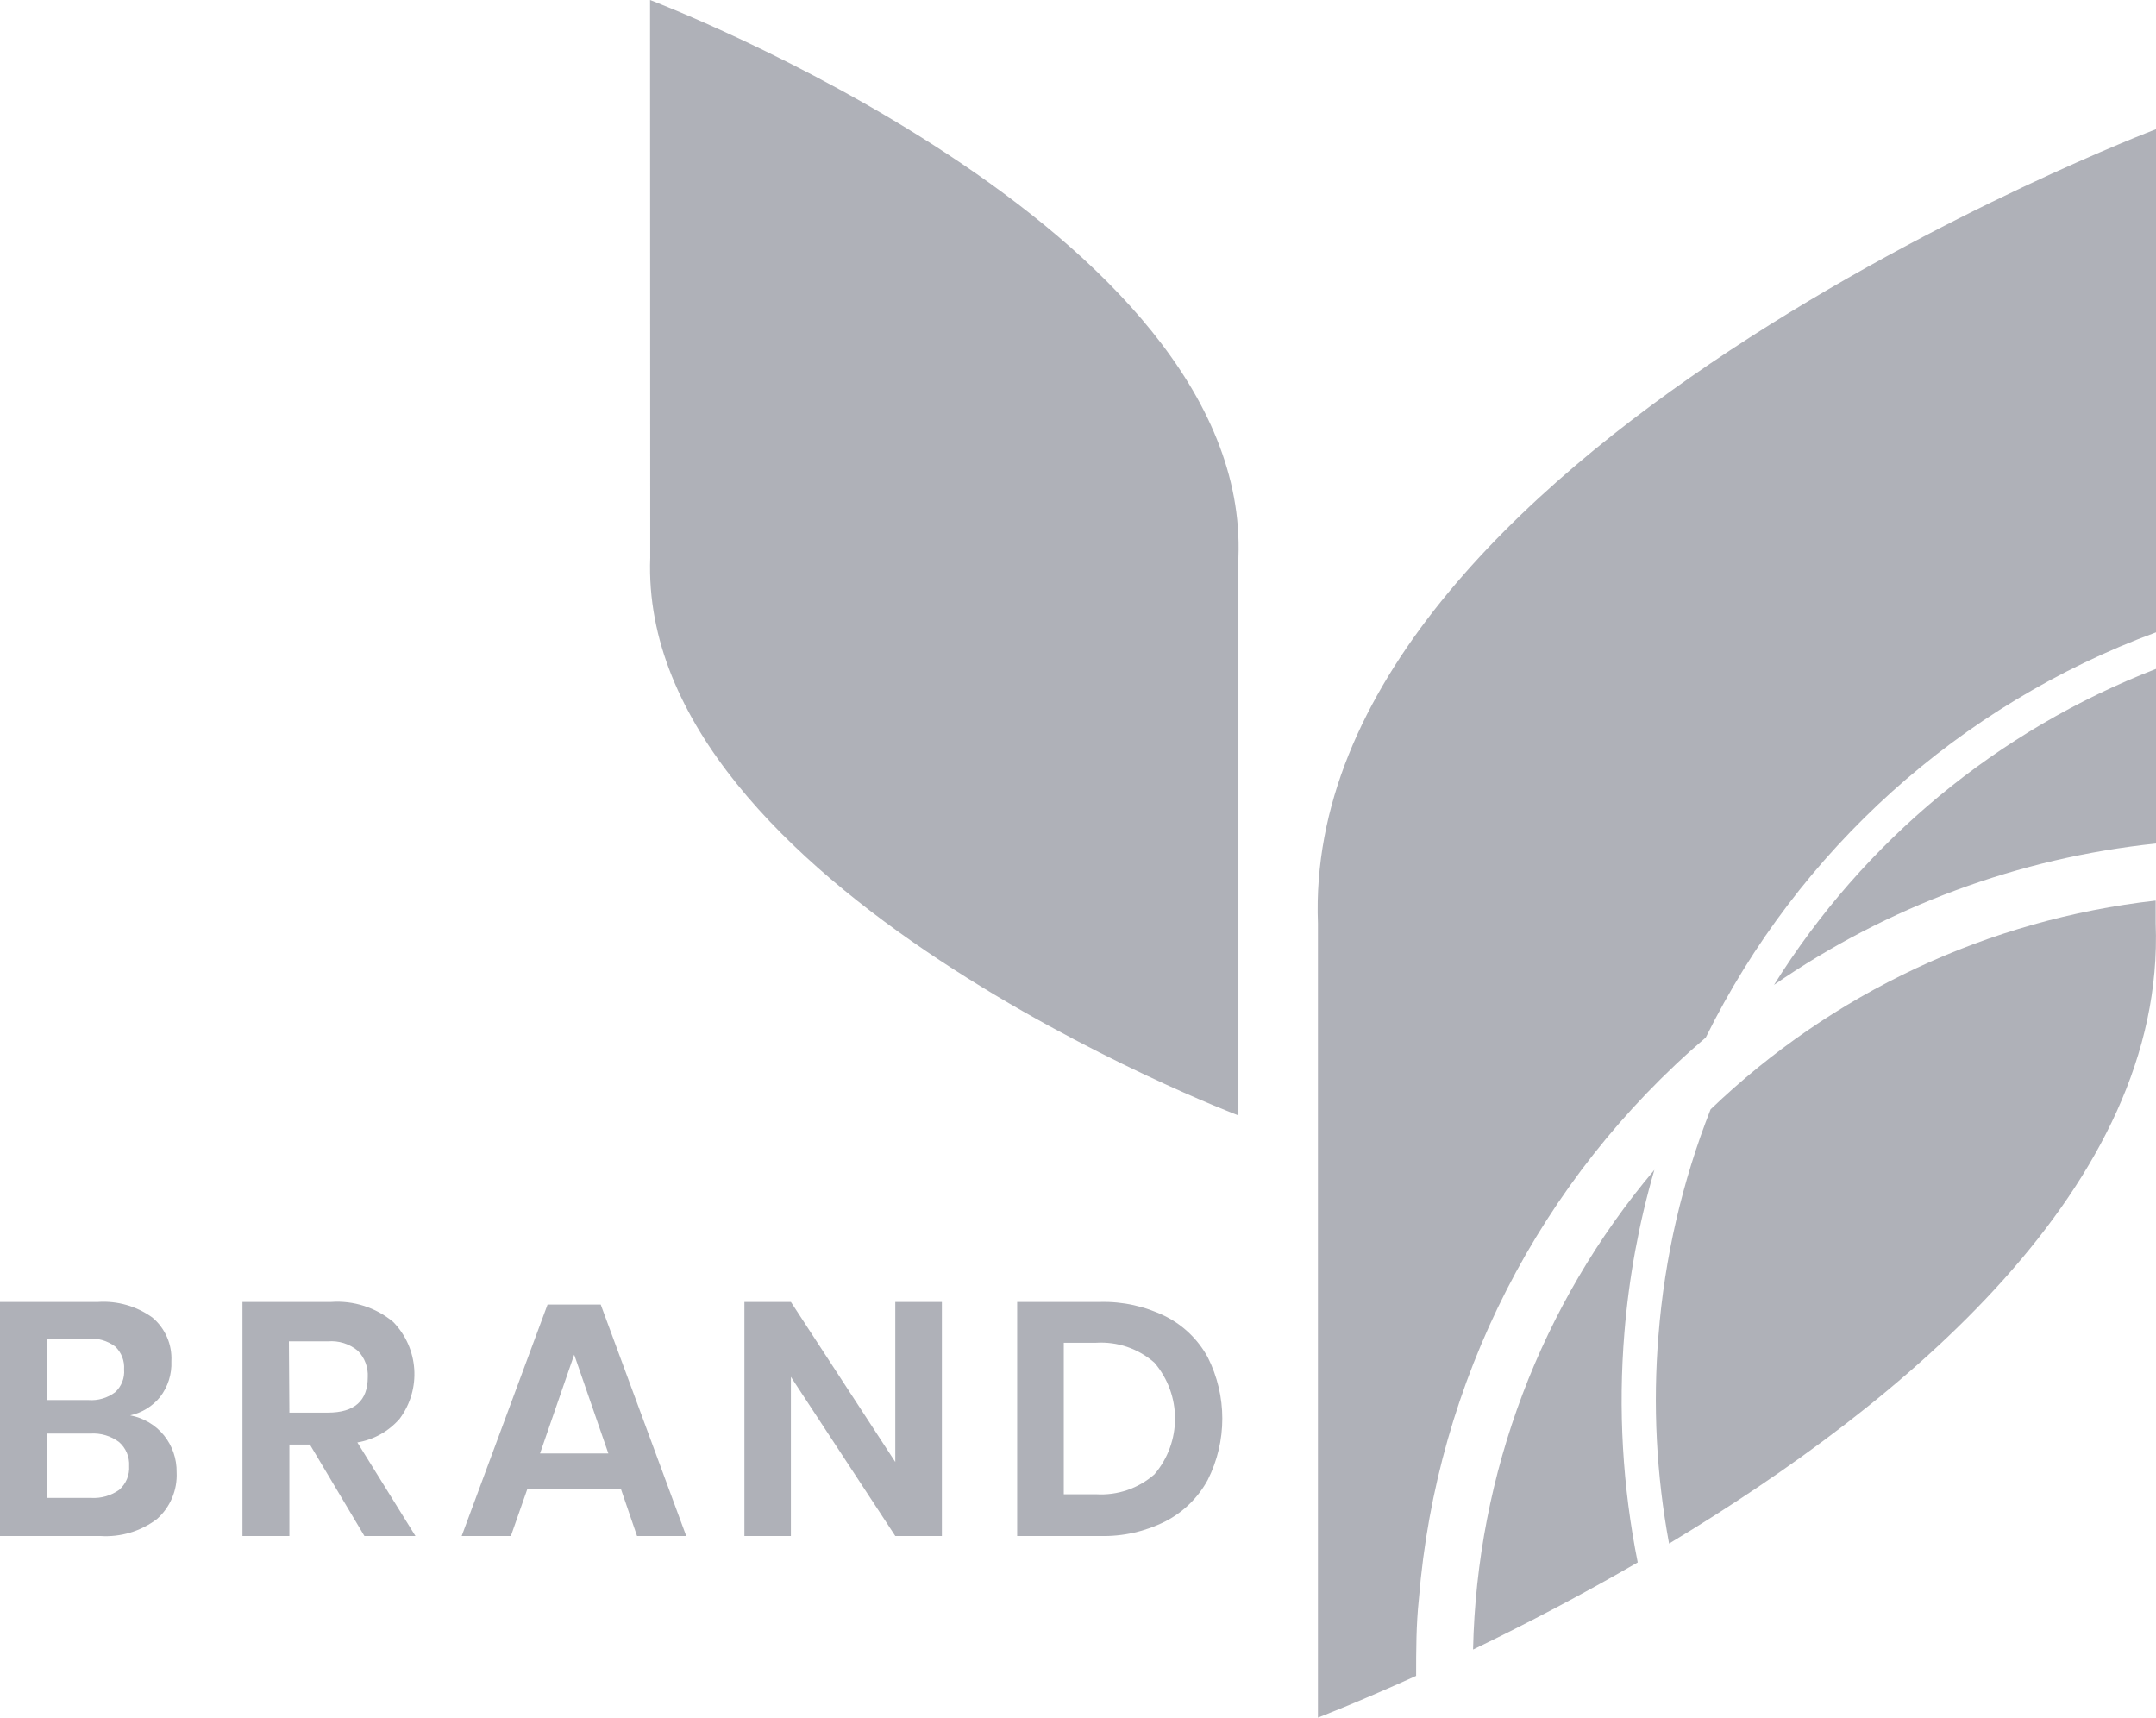
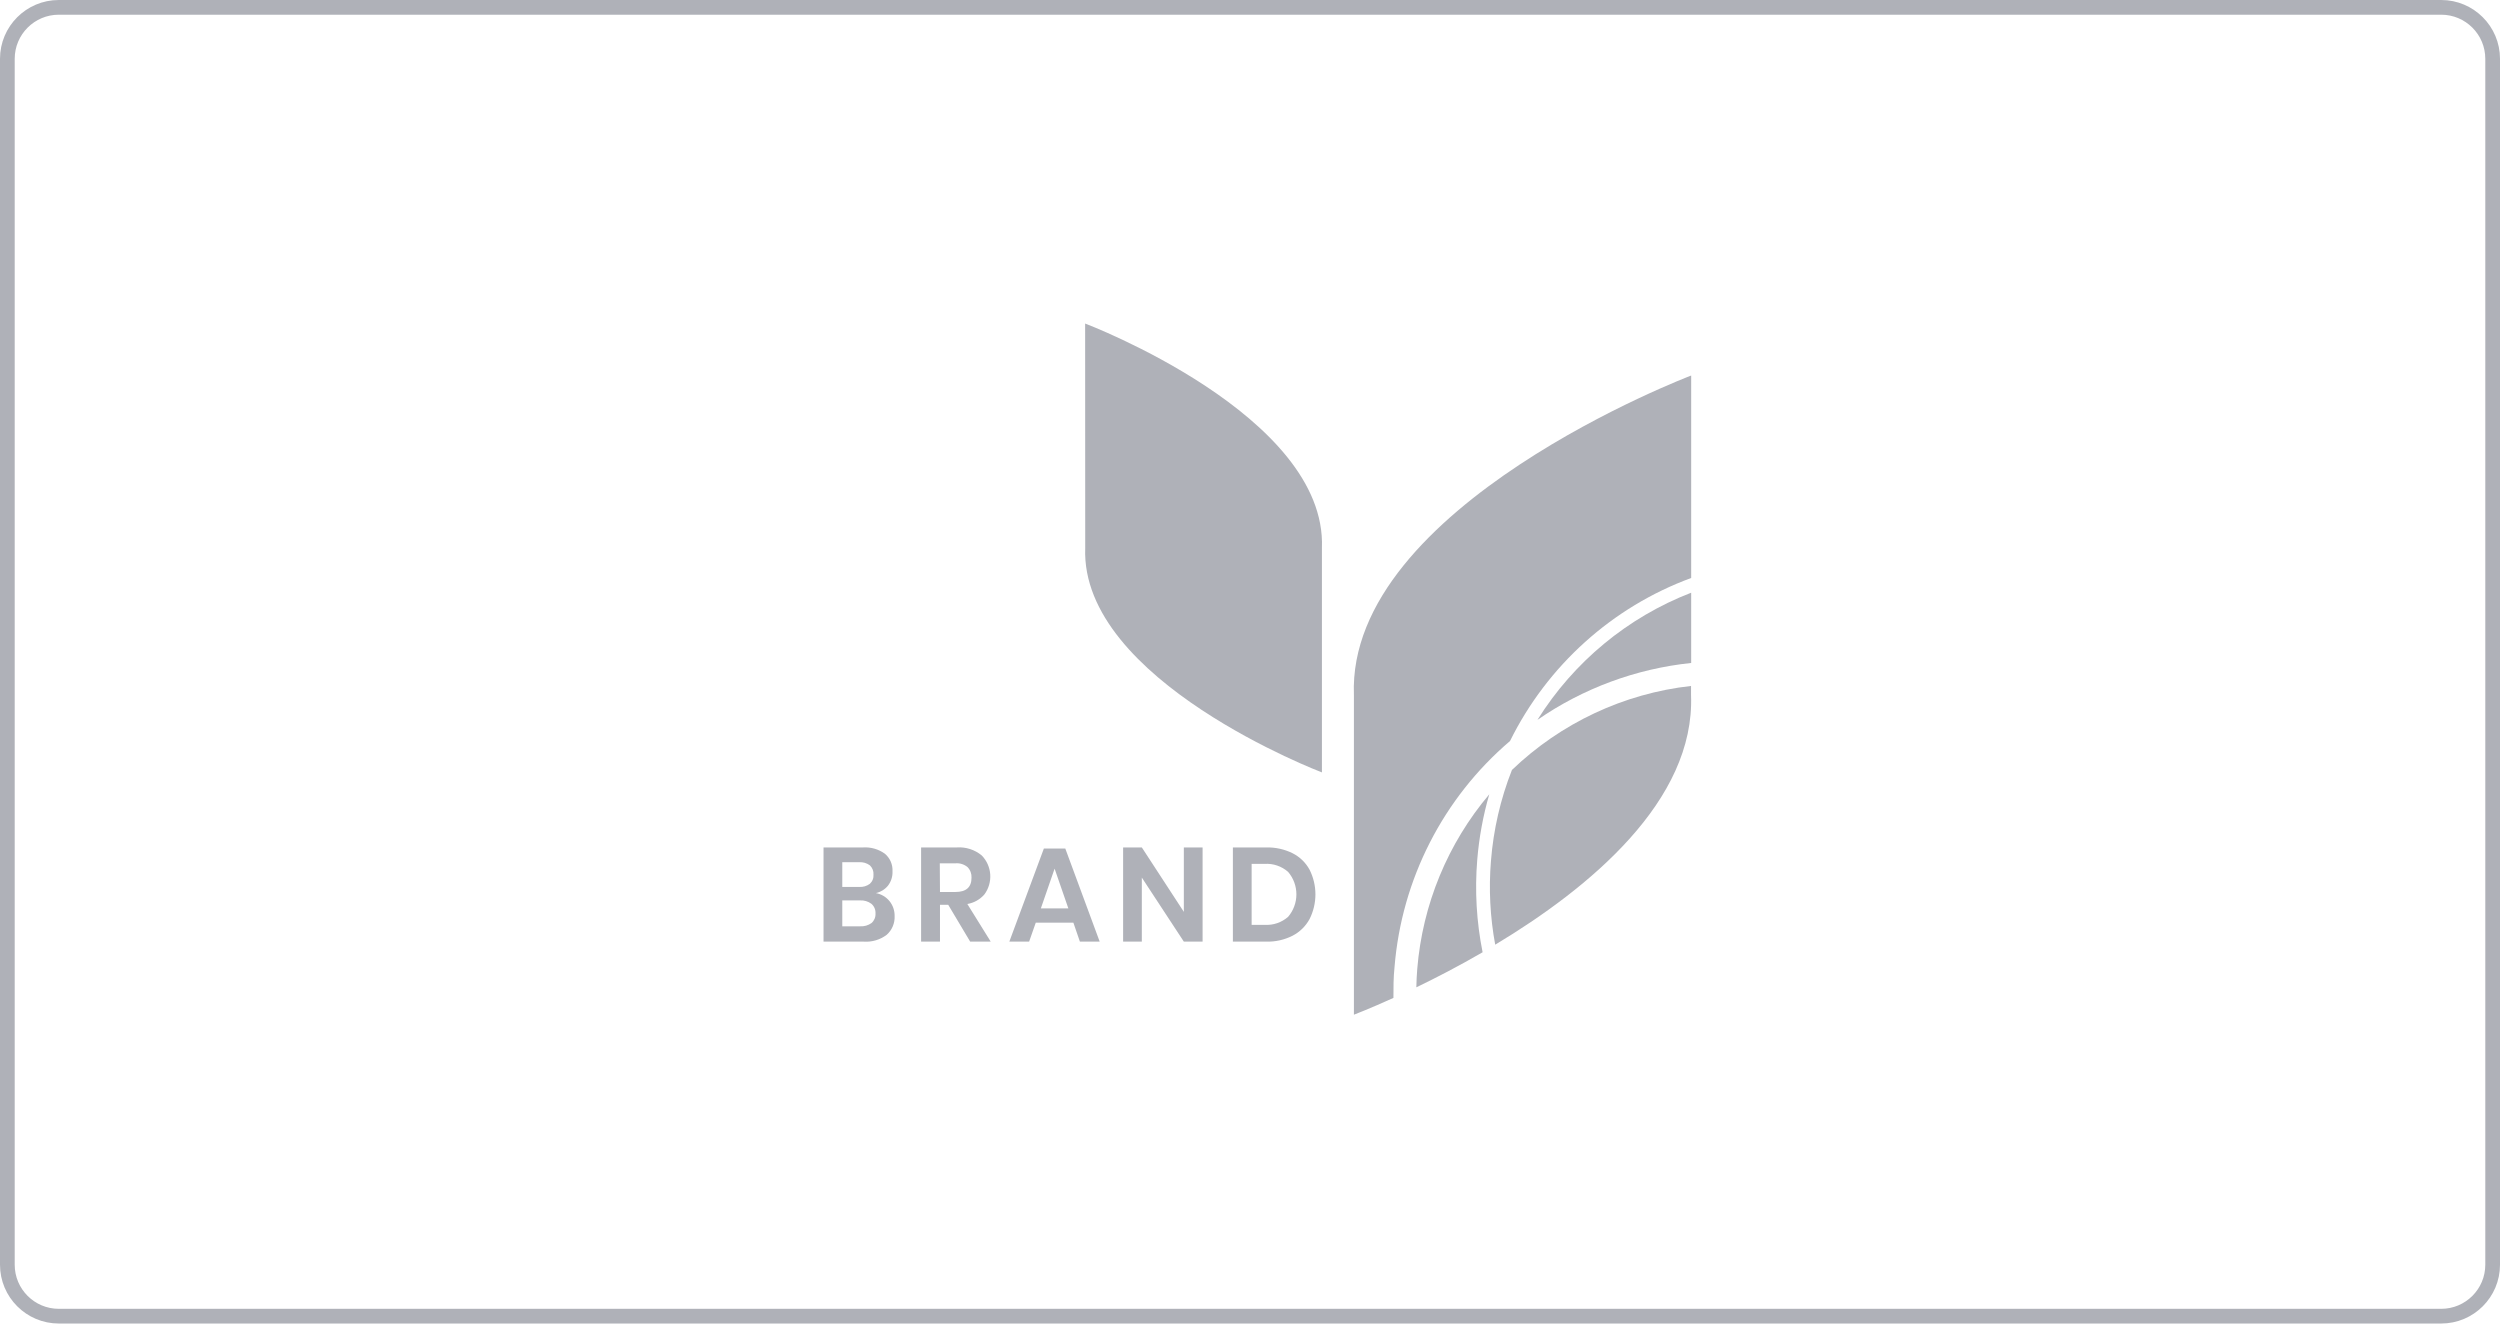
- <svg xmlns="http://www.w3.org/2000/svg" width="59" height="47" fill="none">
-   <path d="M4.488 39.278c.23.285.352.643.346 1.01a1.605 1.605 0 01-.536 1.277c-.447.339-1 .504-1.559.466H0v-6.405h2.683a2.284 2.284 0 011.487.426 1.463 1.463 0 01.52 1.198c.016.353-.095.7-.311.98-.209.254-.496.43-.817.5.363.067.692.26.926.548zm-3.213-.967H2.42c.261.02.52-.056.73-.213a.76.76 0 00.246-.626.788.788 0 00-.243-.626 1.107 1.107 0 00-.751-.215H1.275v1.68zm1.988 2.456a.795.795 0 00.271-.65.81.81 0 00-.277-.658 1.18 1.18 0 00-.78-.231H1.276v1.761h1.218c.274.016.546-.062.77-.222zM9.972 42.031L8.48 39.528h-.561v2.503H6.635v-6.405h2.43a2.39 2.39 0 011.693.545 2.047 2.047 0 01.18 2.65c-.3.345-.709.575-1.159.65l1.59 2.56H9.972zM7.92 38.655h1.05c.73 0 1.094-.323 1.094-.97a.956.956 0 00-.268-.72 1.134 1.134 0 00-.826-.26H7.906l.013 1.95zM16.99 40.742h-2.558l-.452 1.29h-1.346l2.35-6.334h1.455l2.34 6.333h-1.346l-.442-1.289zm-.342-.97l-.935-2.703-.935 2.703h1.87zM25.776 42.031H24.5l-2.857-4.355v4.355h-1.272v-6.405h1.272l2.857 4.38v-4.38h1.275v6.405zM33.05 40.498a2.757 2.757 0 01-1.153 1.13c-.555.281-1.17.42-1.792.403h-2.27v-6.405h2.27a3.816 3.816 0 011.792.395c.488.246.89.636 1.153 1.117a3.735 3.735 0 010 3.36zm-1.459-.153a2.352 2.352 0 000-3.057 2.21 2.21 0 00-1.595-.545h-.885v4.146h.885a2.21 2.21 0 001.595-.544zM17.789 0S34.24 6.236 33.89 15.26v15.263s-16.439-6.24-16.096-15.263L17.789 0zM48.547 26.95A22.485 22.485 0 0159 23.082v-4.778a21.466 21.466 0 00-10.453 8.646z" fill="#AFB1B8" />
-   <path d="M46.68 28.389A22.381 22.381 0 0159 17.303V3.536s-23.43 8.883-22.934 21.733V47s1.044-.397 2.687-1.142c0-.695 0-1.396.075-2.1A22.605 22.605 0 0146.68 28.39z" fill="#AFB1B8" />
-   <path d="M44.453 36.462c.123-1.507.397-2.998.82-4.45a21.04 21.04 0 00-4.962 13.126 67.976 67.976 0 004.506-2.384 22.574 22.574 0 01-.364-6.292zM45.385 36.54a21.58 21.58 0 00.29 5.698c6.4-3.846 13.593-9.788 13.316-16.969v-.625a20.972 20.972 0 00-12.18 5.713 21.49 21.49 0 00-1.426 6.183z" fill="#AFB1B8" />
+ <svg xmlns="http://www.w3.org/2000/svg" width="170" height="90" viewBox="0 0 170 90" fill="none">
+   <rect x="0.5" y="0.5" width="169" height="89" rx="3.5" stroke="#AFB1B8" />
+   <path d="M60.488 61.278C60.718 61.563 60.84 61.921 60.834 62.288C60.845 62.528 60.803 62.767 60.71 62.988C60.618 63.209 60.477 63.406 60.297 63.565C59.851 63.904 59.298 64.069 58.739 64.031H56V57.626H58.683C59.213 57.591 59.738 57.741 60.17 58.052C60.343 58.197 60.48 58.381 60.571 58.589C60.661 58.797 60.702 59.024 60.69 59.25C60.706 59.603 60.595 59.951 60.379 60.23C60.17 60.484 59.883 60.66 59.562 60.73C59.925 60.797 60.254 60.991 60.488 61.278ZM57.275 60.311H58.422C58.682 60.33 58.941 60.255 59.151 60.098C59.237 60.02 59.304 59.923 59.346 59.814C59.389 59.706 59.406 59.589 59.397 59.472C59.405 59.356 59.387 59.24 59.345 59.132C59.303 59.024 59.238 58.926 59.154 58.846C58.938 58.685 58.671 58.609 58.403 58.631H57.275V60.311ZM59.263 62.767C59.355 62.687 59.427 62.586 59.474 62.474C59.521 62.361 59.542 62.238 59.534 62.116C59.541 61.993 59.52 61.869 59.472 61.755C59.423 61.641 59.35 61.54 59.257 61.459C59.032 61.292 58.756 61.21 58.478 61.228H57.275V62.989H58.493C58.767 63.005 59.039 62.927 59.263 62.767Z" fill="#AFB1B8" />
+   <path d="M65.972 64.031L64.48 61.528H63.919V64.031H62.635V57.626H65.066C65.678 57.583 66.284 57.778 66.758 58.171C67.098 58.518 67.302 58.976 67.336 59.462C67.369 59.948 67.228 60.43 66.939 60.821C66.639 61.166 66.229 61.396 65.779 61.472L67.369 64.031H65.972ZM63.919 60.655H64.969C65.698 60.655 66.063 60.332 66.063 59.685C66.07 59.553 66.05 59.421 66.004 59.297C65.958 59.173 65.887 59.06 65.795 58.965C65.564 58.773 65.268 58.68 64.969 58.706H63.906L63.919 60.655Z" fill="#AFB1B8" />
+   <path d="M72.99 62.742H70.432L69.98 64.031H68.634L70.984 57.698H72.439L74.779 64.031H73.433L72.99 62.742ZM72.648 61.772L71.713 59.069L70.778 61.772H72.648Z" fill="#AFB1B8" />
+   <path d="M81.776 64.031H80.501L77.644 59.676V64.031H76.372V57.626H77.644L80.501 62.007V57.626H81.776V64.031Z" fill="#AFB1B8" />
+   <path d="M89.05 62.498C88.786 62.982 88.385 63.375 87.897 63.628C87.342 63.909 86.726 64.048 86.105 64.031H83.836V57.626H86.105C86.725 57.61 87.34 57.745 87.897 58.021C88.385 58.267 88.787 58.657 89.05 59.138C89.312 59.658 89.449 60.234 89.449 60.818C89.449 61.402 89.312 61.977 89.05 62.498ZM87.591 62.345C87.955 61.919 88.155 61.377 88.155 60.816C88.155 60.255 87.955 59.713 87.591 59.288C87.151 58.902 86.578 58.707 85.996 58.743H85.111V62.889H85.996C86.578 62.926 87.151 62.73 87.591 62.345Z" fill="#AFB1B8" />
+   <path d="M73.789 22C73.789 22 90.24 28.236 89.891 37.26V52.523C89.891 52.523 73.452 46.284 73.795 37.26L73.789 22Z" fill="#AFB1B8" />
+   <path d="M104.547 48.95C107.654 46.803 111.248 45.473 115 45.082V40.304C110.677 41.977 107.01 45.01 104.547 48.95Z" fill="#AFB1B8" />
+   <path d="M102.681 50.389C105.224 45.248 109.633 41.28 115 39.303V25.536C115 25.536 91.571 34.419 92.066 47.269V69C92.066 69 93.11 68.603 94.753 67.858C94.753 67.163 94.753 66.462 94.828 65.758C95.312 59.792 98.137 54.264 102.681 50.389Z" fill="#AFB1B8" />
+   <path d="M100.453 58.462C100.576 56.955 100.85 55.464 101.272 54.012C98.443 57.359 96.73 61.512 96.373 65.887C96.339 66.3 96.32 66.713 96.311 67.138C97.642 66.497 99.191 65.696 100.817 64.754C100.402 62.684 100.279 60.566 100.453 58.462Z" fill="#AFB1B8" />
+   <path d="M101.385 58.54C101.229 60.444 101.326 62.36 101.674 64.238C108.076 60.392 115.268 54.45 114.991 47.269V46.644C110.417 47.157 106.139 49.165 102.812 52.357C102.033 54.335 101.552 56.419 101.385 58.54Z" fill="#AFB1B8" />
</svg>
